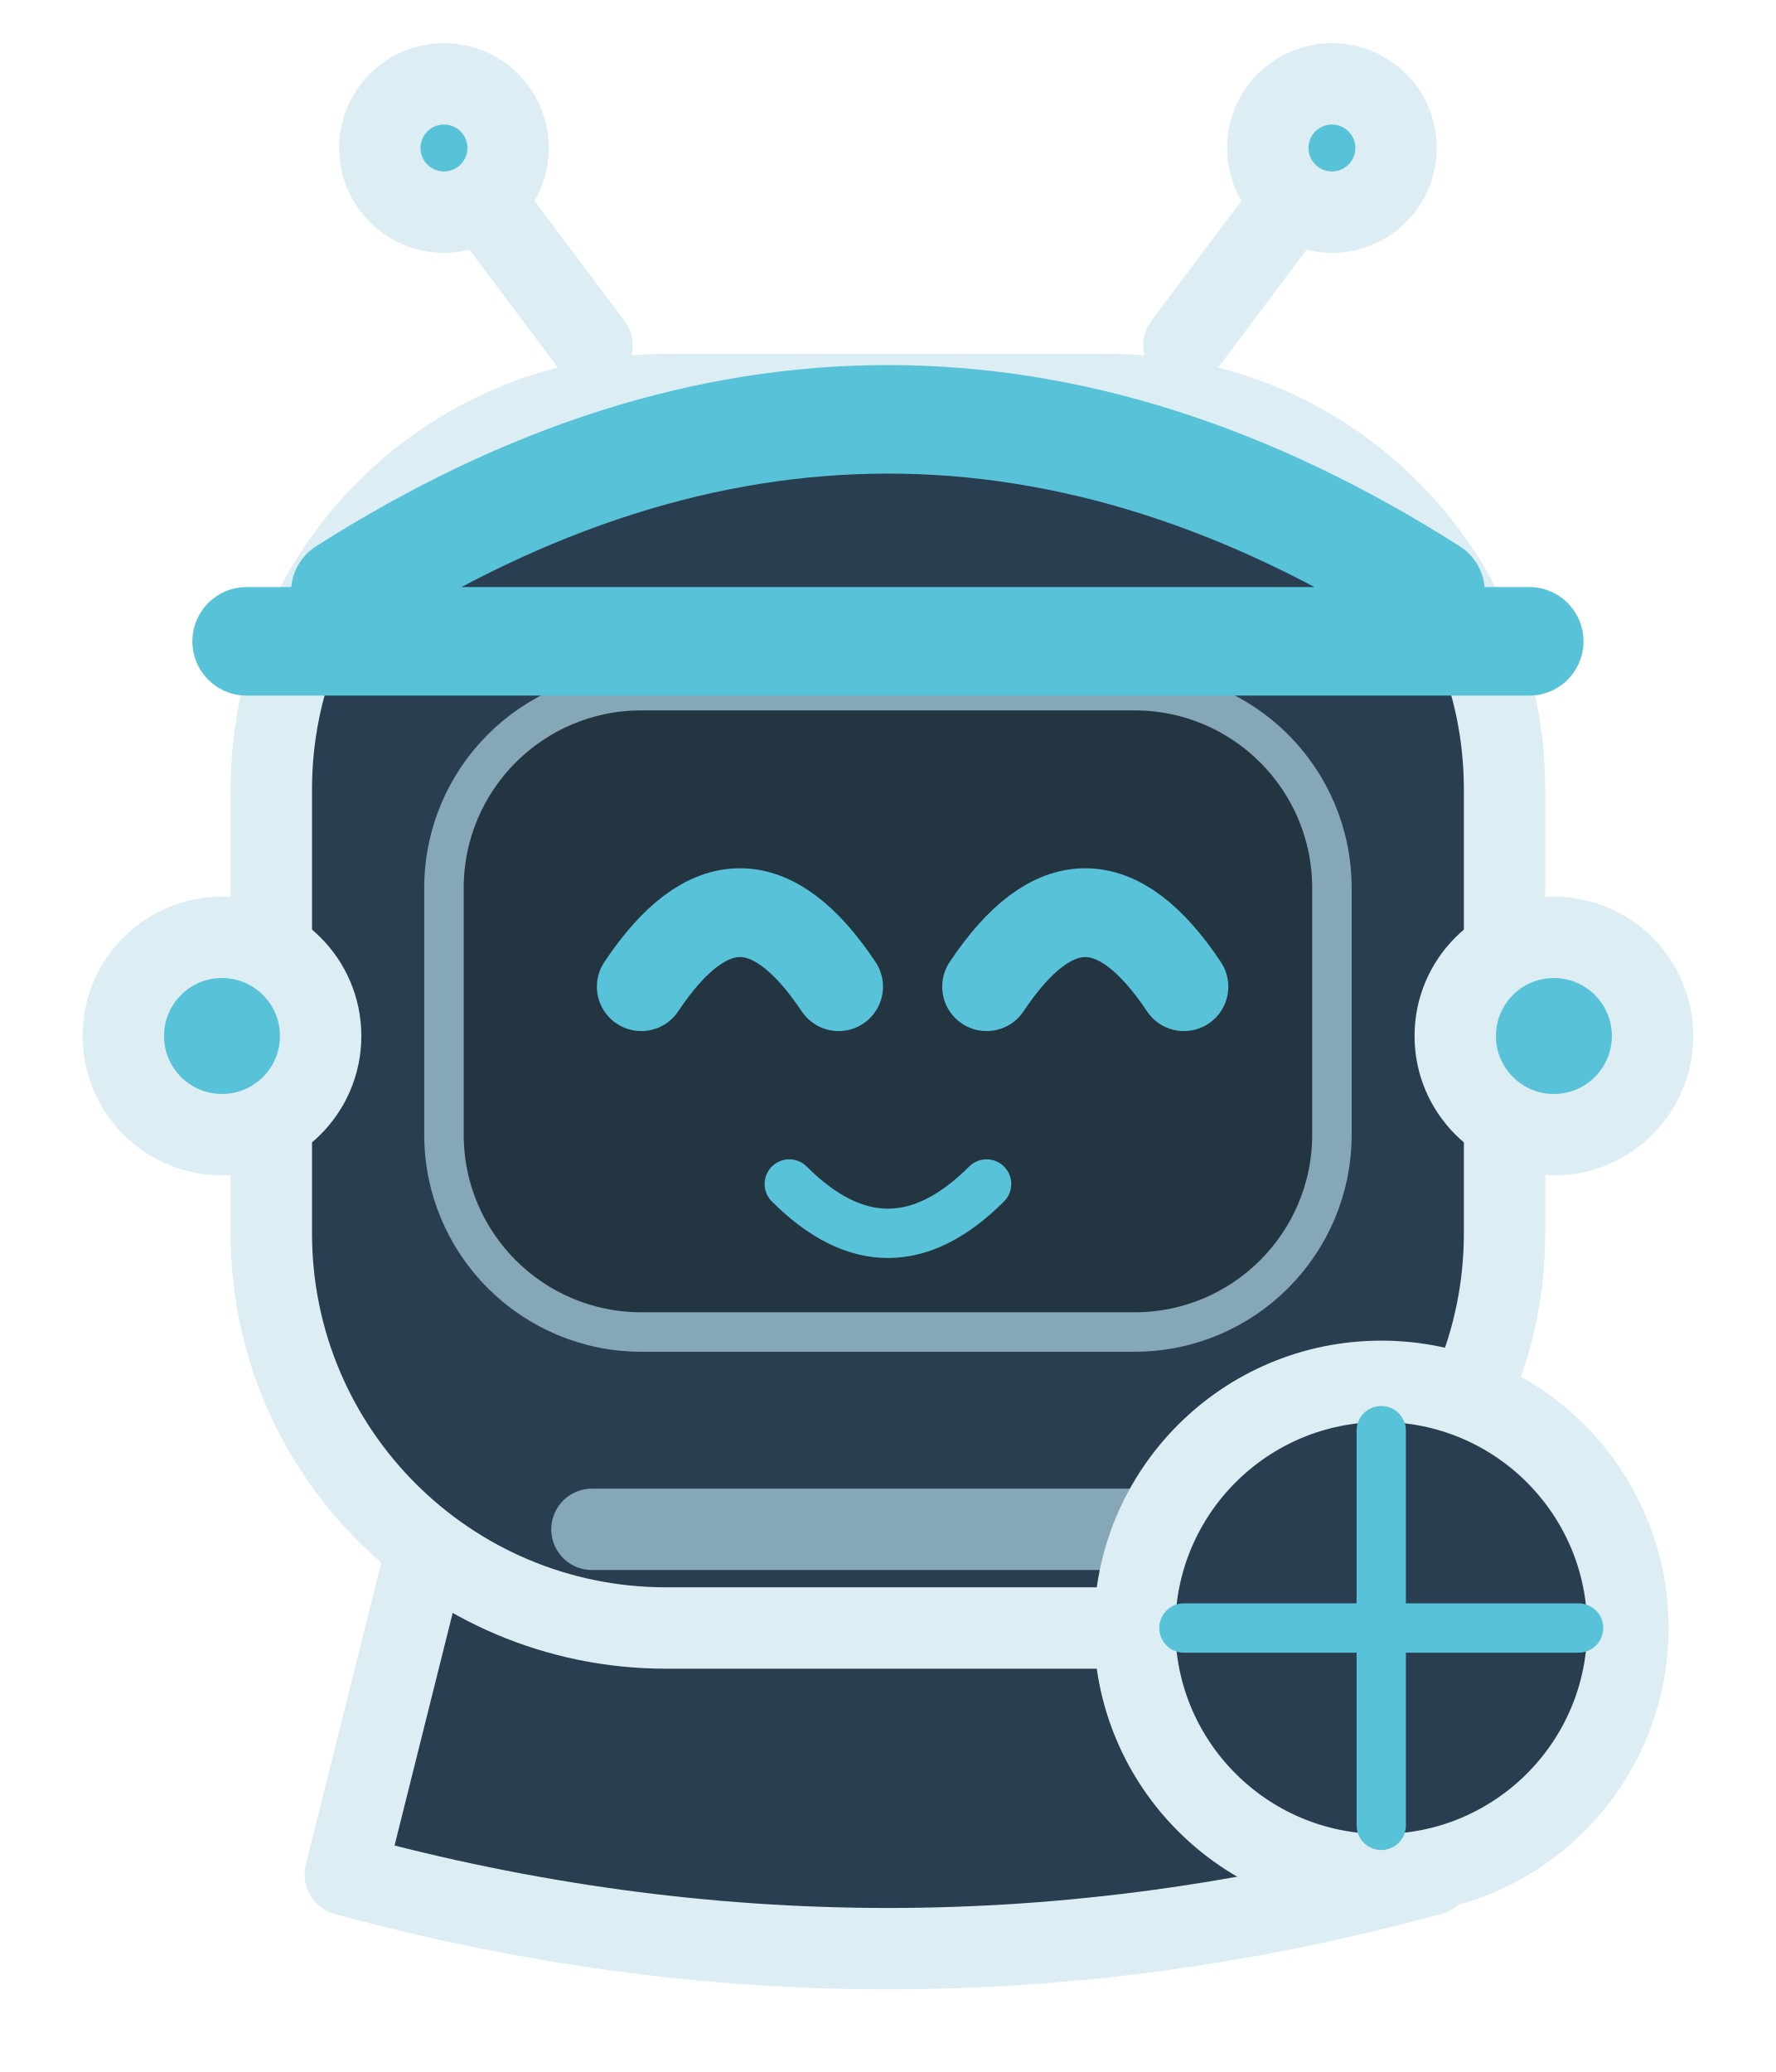
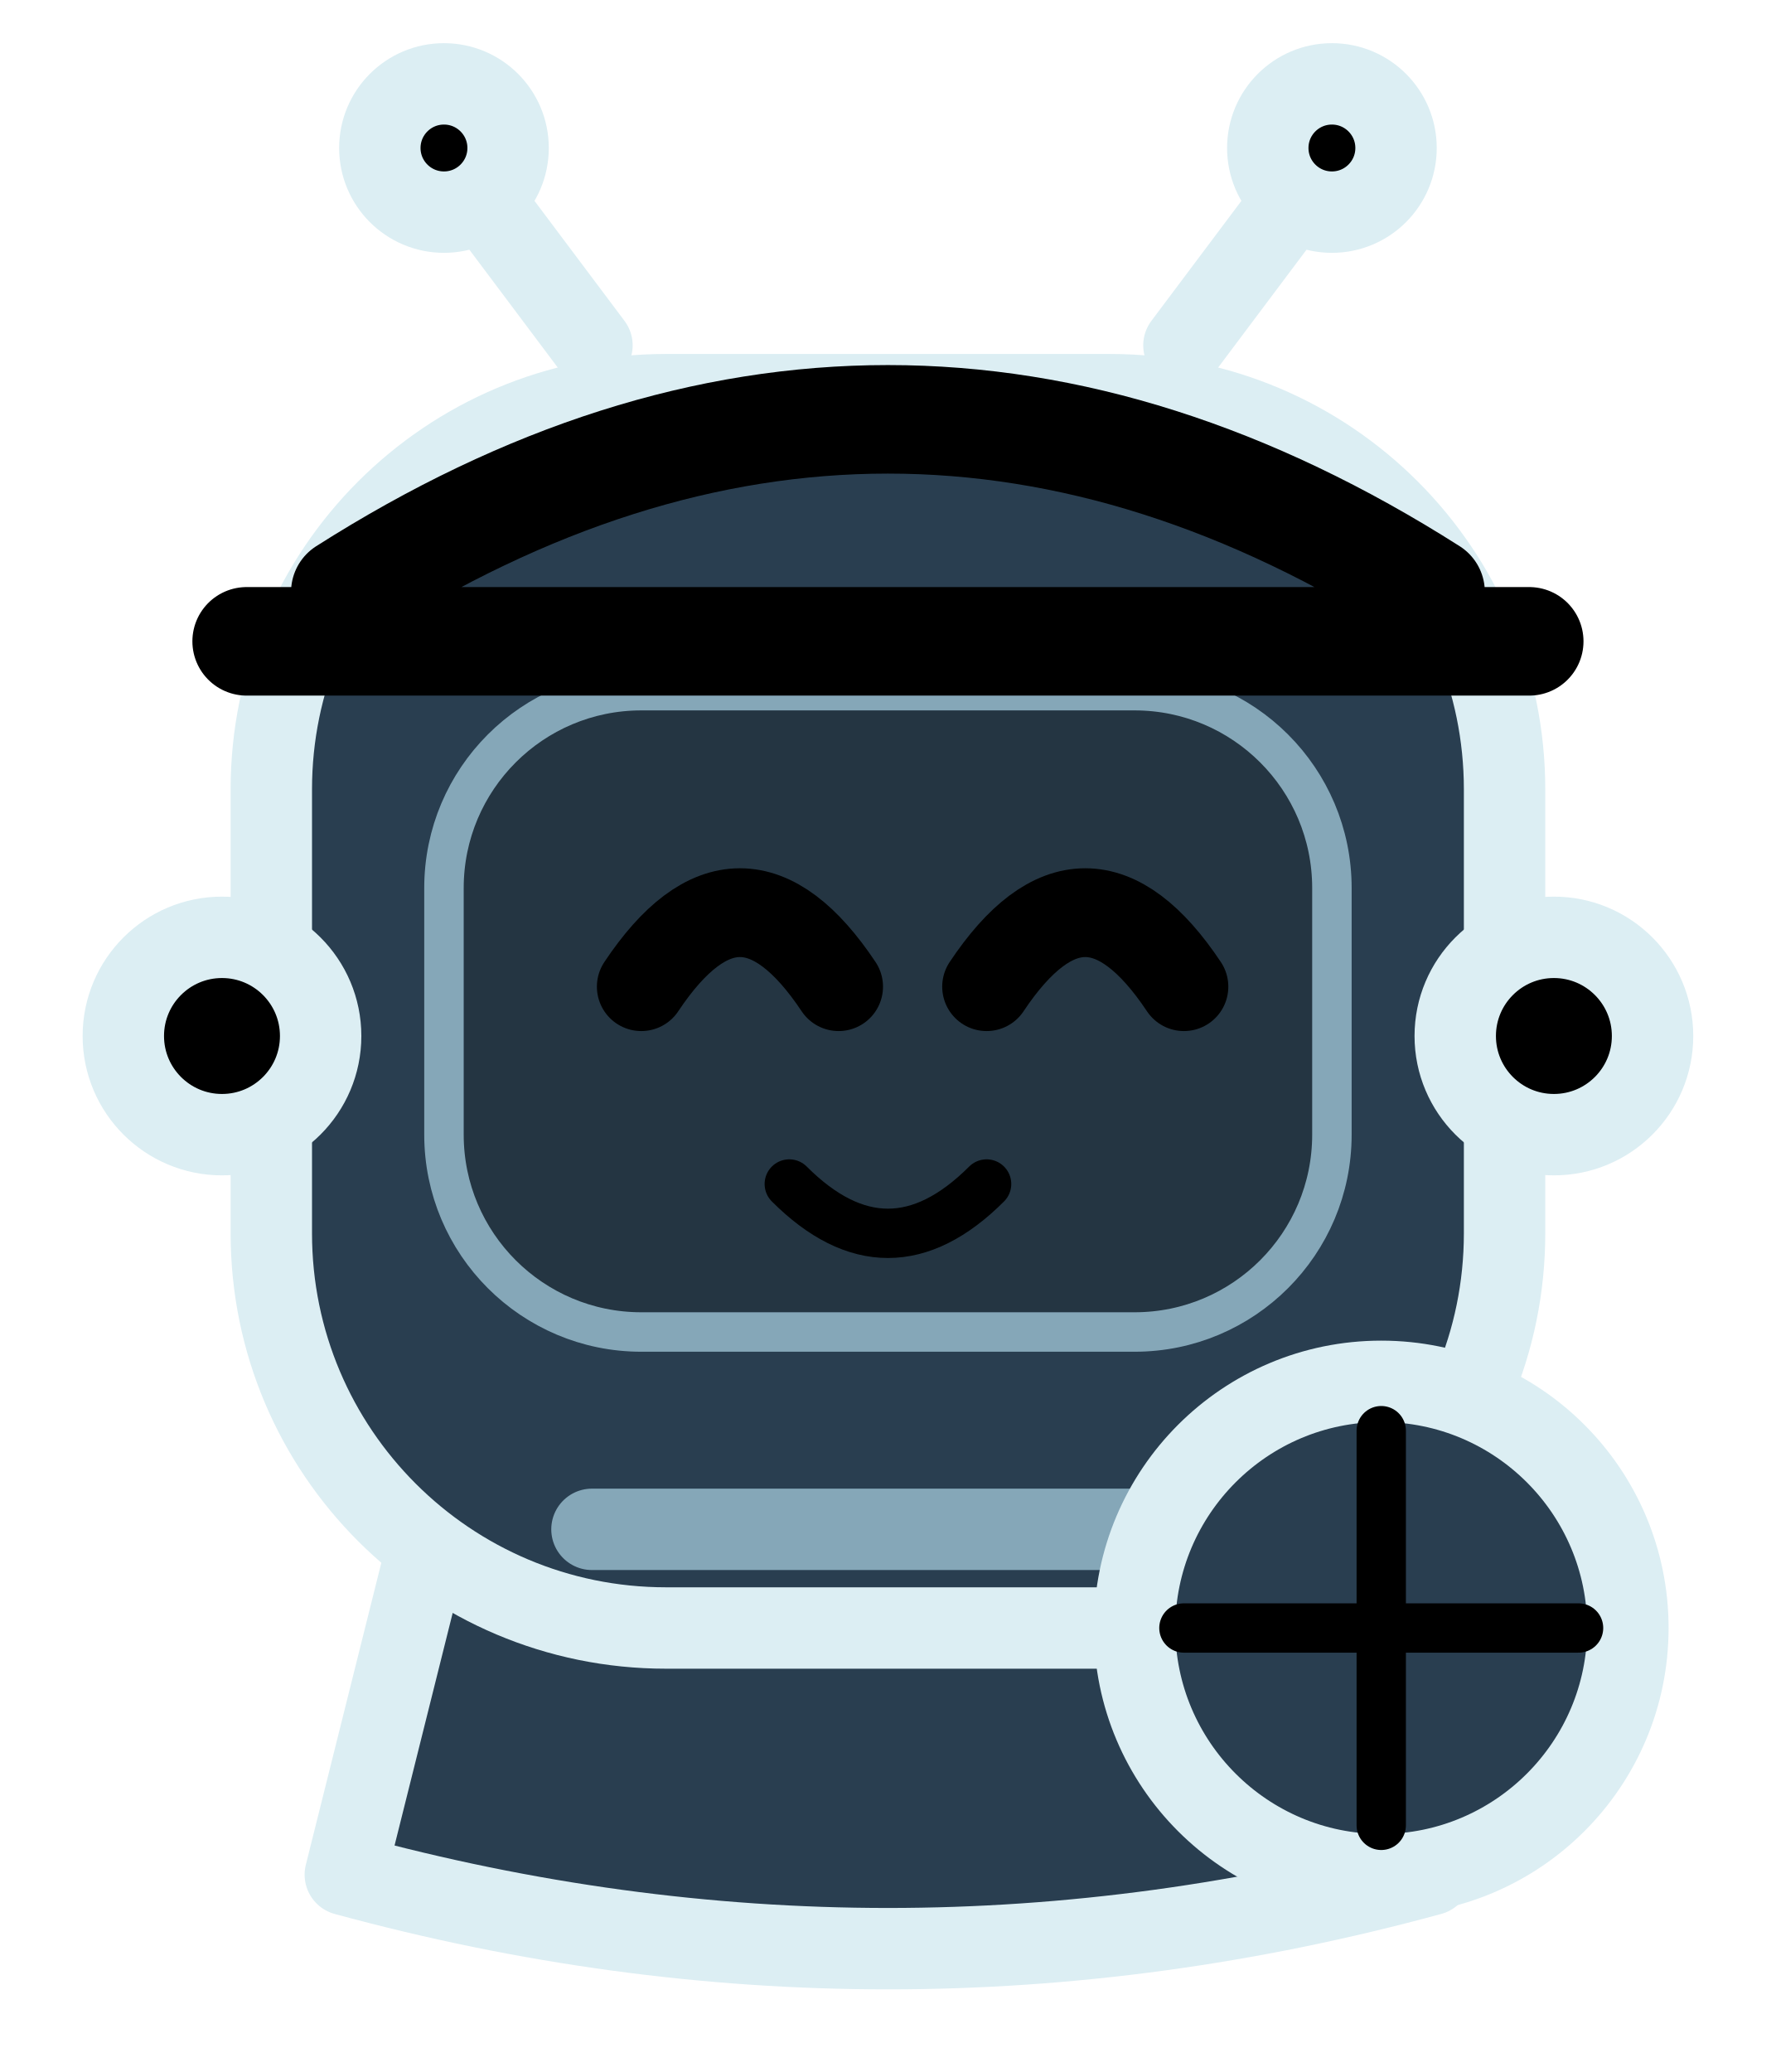
<svg xmlns="http://www.w3.org/2000/svg" viewBox="0 0 36 42" width="108" height="126" role="img" aria-label="robot-line explore variant 2">
  <g stroke="#DCEEF3" stroke-width="1.65" stroke-linecap="round" stroke-linejoin="round">
    <path d="M9 30L7 38Q18 41 29 38L27 30" fill="#293E50" />
    <rect x="5.5" y="8" width="25" height="25" rx="8" fill="#293E50" />
    <path d="M12 7L9 3M24 7l3-4" />
-     <circle cx="9" cy="3" r="1.3" fill="#58C2D8" />
-     <circle cx="27" cy="3" r="1.3" fill="#58C2D8" />
+     <circle cx="9" cy="3" r="1.3" fill="currentColor" />
+     <circle cx="27" cy="3" r="1.3" fill="currentColor" />
    <rect x="9" y="14" width="18" height="13" rx="4" fill="#243542" stroke="#85A7B8" stroke-width=".8" />
    <path d="M12 31H24" stroke="#85A7B8" />
-     <circle cx="4.5" cy="21" r="2" fill="#58C2D8" />
-     <circle cx="31.5" cy="21" r="2" fill="#58C2D8" />
-     <g stroke="#58C2D8" stroke-width="1.8" stroke-linecap="round" fill="none">
+     <circle cx="4.5" cy="21" r="2" fill="currentColor" />
+     <circle cx="31.5" cy="21" r="2" fill="currentColor" />
+     <g stroke="currentColor" stroke-width="1.8" stroke-linecap="round" fill="none">
      <path d="M13 20q2-3 4 0m3 0q2-3 4 0" />
      <path d="M16 24q2 2 4 0" stroke-width="1" />
    </g>
-     <path d="M7 12Q18 5 29 12M5 13h26" fill="none" stroke="#58C2D8" stroke-width="2.2" />
+     <path d="M7 12Q18 5 29 12M5 13h26" fill="none" stroke="currentColor" stroke-width="2.2" />
    <circle cx="28" cy="33" r="5" fill="#293E50" />
-     <path d="M28 29v8m-4-4h8" stroke="#58C2D8" stroke-width="1" />
+     <path d="M28 29v8m-4-4h8" stroke="currentColor" stroke-width="1" />
  </g>
</svg>
